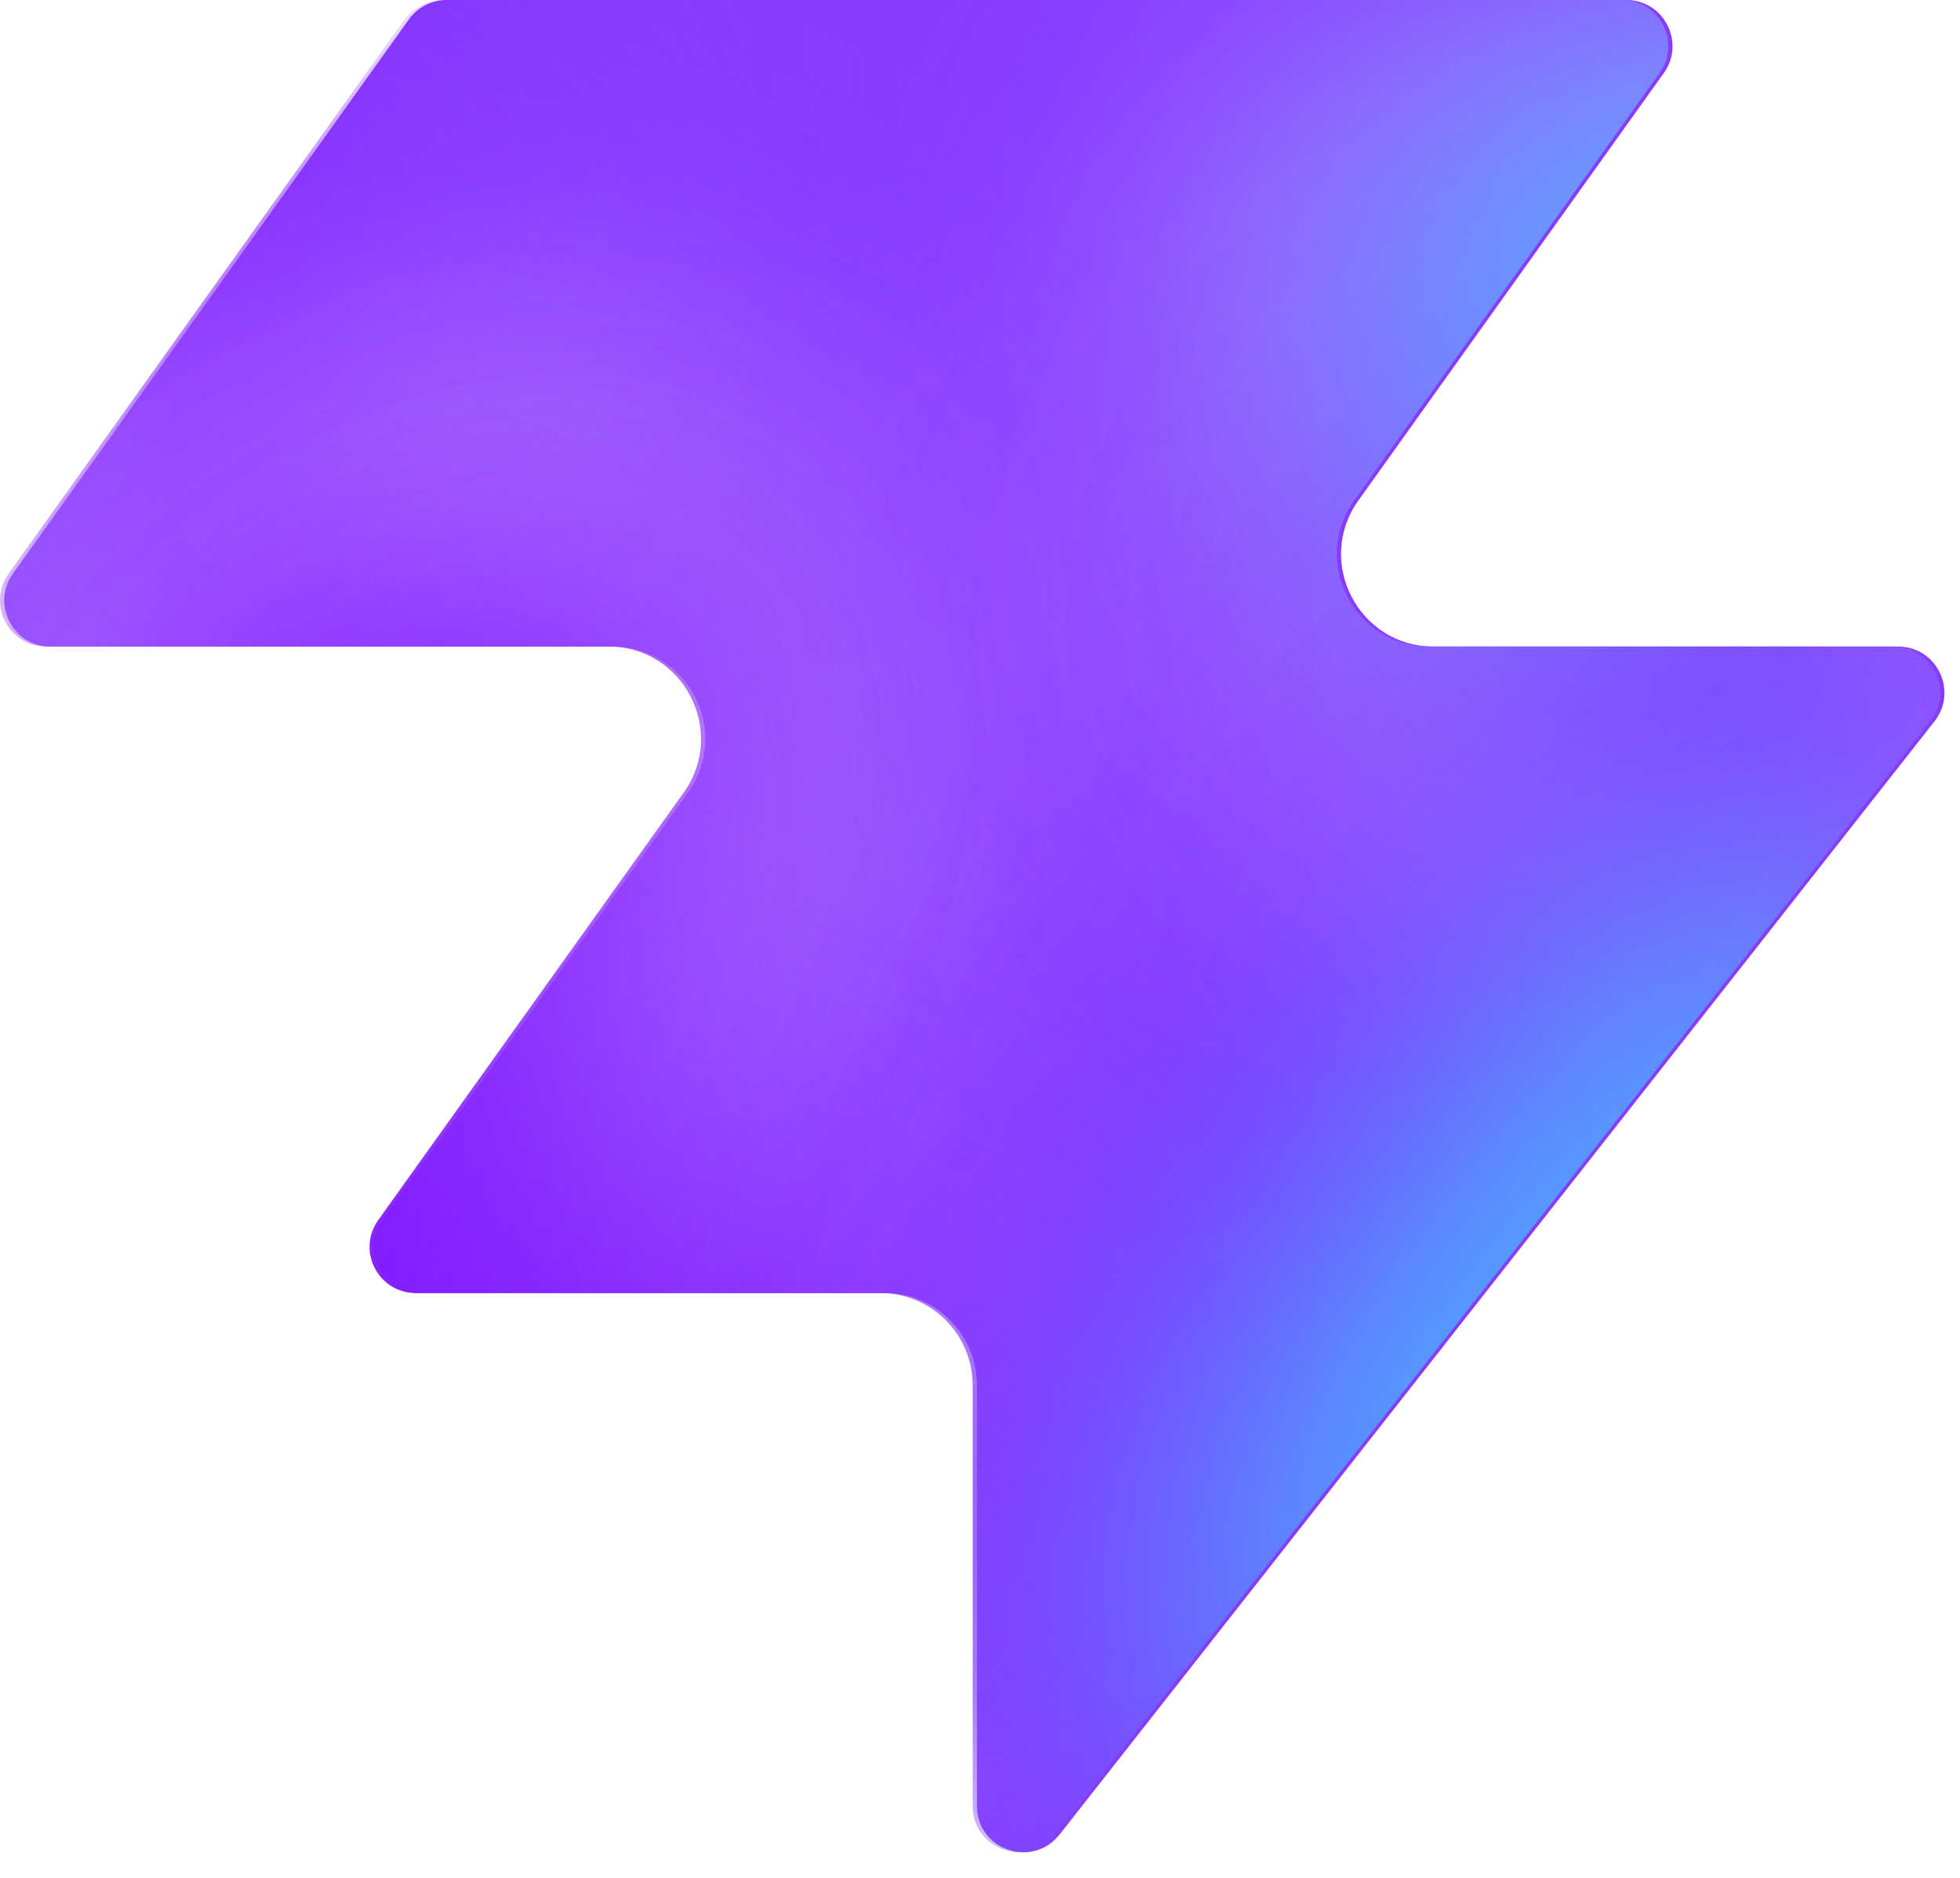
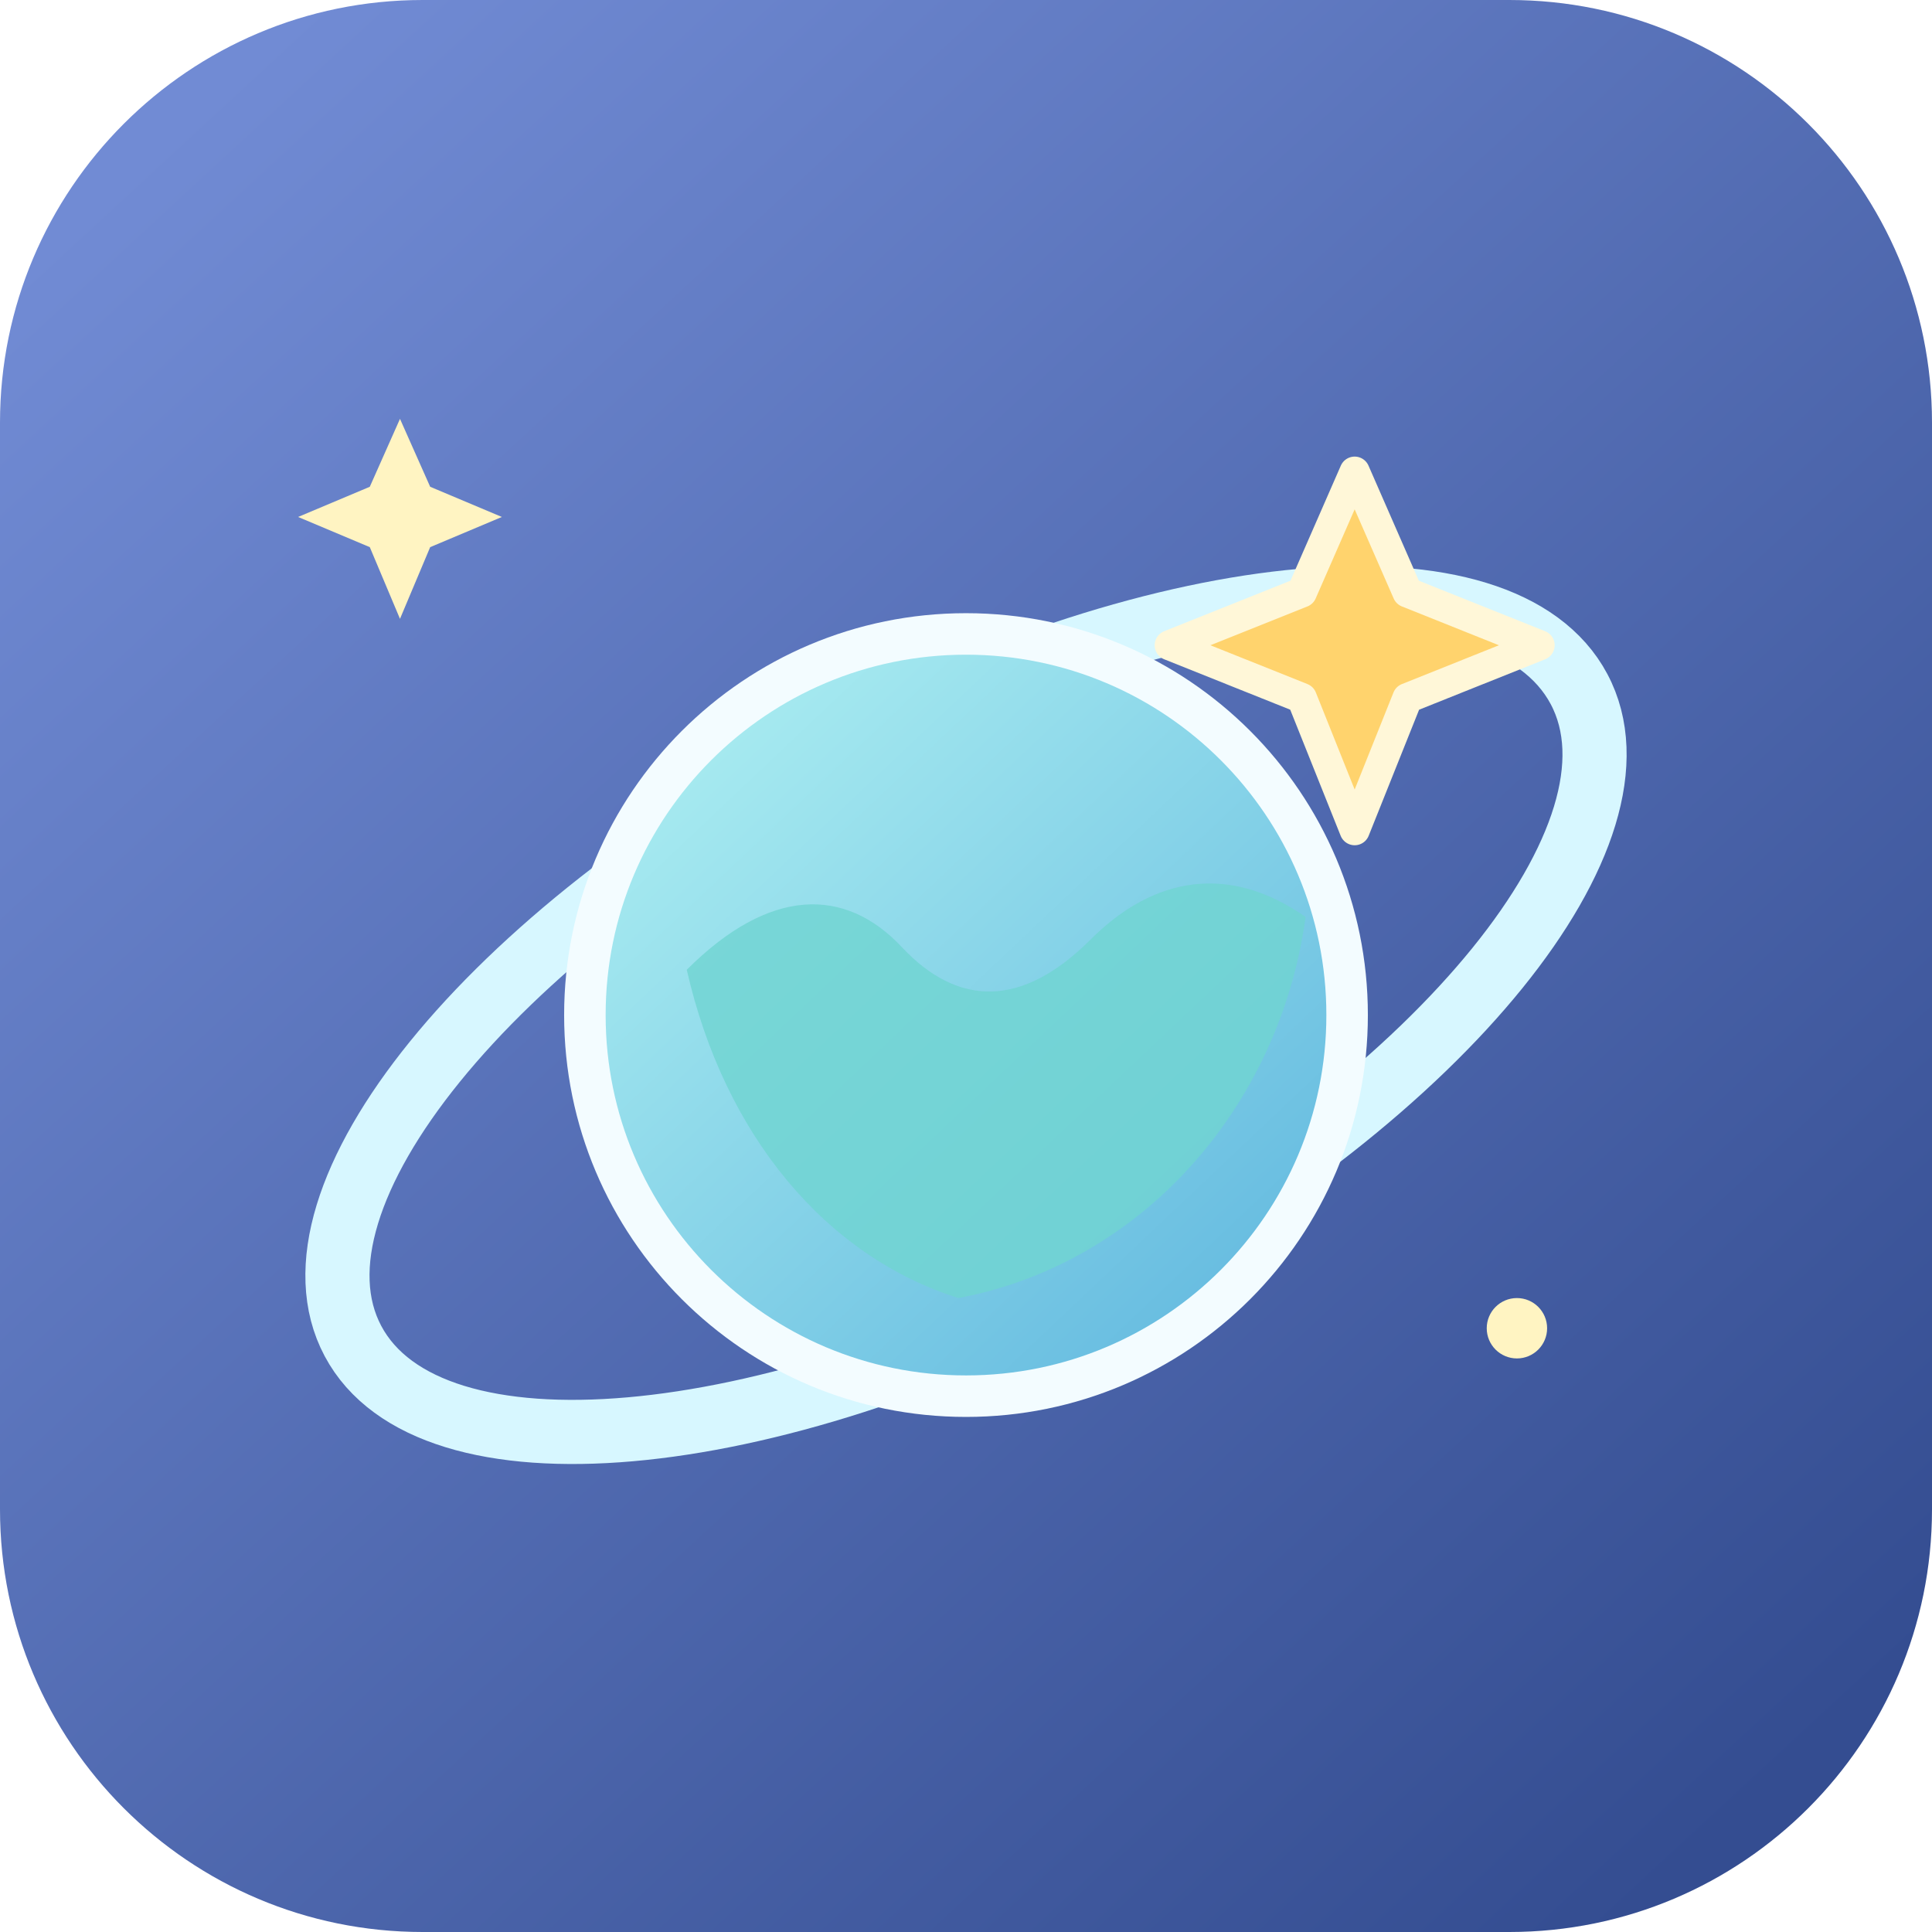
- <svg xmlns="http://www.w3.org/2000/svg" width="48" height="46" fill="none" viewBox="0 0 48 46">
-   <path fill="#863bff" d="M25.946 44.938c-.664.845-2.021.375-2.021-.698V33.937a2.26 2.26 0 0 0-2.262-2.262H10.287c-.92 0-1.456-1.04-.92-1.788l7.48-10.471c1.07-1.497 0-3.578-1.842-3.578H1.237c-.92 0-1.456-1.04-.92-1.788L10.013.474c.214-.297.556-.474.92-.474h28.894c.92 0 1.456 1.04.92 1.788l-7.48 10.471c-1.07 1.498 0 3.579 1.842 3.579h11.377c.943 0 1.473 1.088.89 1.83L25.947 44.94z" style="fill:#863bff;fill:color(display-p3 .525 .23 1);fill-opacity:1" />
-   <mask id="a" width="48" height="46" x="0" y="0" maskUnits="userSpaceOnUse" style="mask-type:alpha">
-     <path fill="#000" d="M25.842 44.938c-.664.844-2.021.375-2.021-.698V33.937a2.26 2.26 0 0 0-2.262-2.262H10.183c-.92 0-1.456-1.04-.92-1.788l7.48-10.471c1.07-1.498 0-3.579-1.842-3.579H1.133c-.92 0-1.456-1.04-.92-1.787L9.91.473c.214-.297.556-.474.92-.474h28.894c.92 0 1.456 1.04.92 1.788l-7.48 10.471c-1.07 1.498 0 3.578 1.842 3.578h11.377c.943 0 1.473 1.088.89 1.832L25.843 44.94z" style="fill:#000;fill-opacity:1" />
-   </mask>
-   <g mask="url(#a)">
-     <g filter="url(#b)">
-       <ellipse cx="5.508" cy="14.704" fill="#ede6ff" rx="5.508" ry="14.704" style="fill:#ede6ff;fill:color(display-p3 .927 .903 1);fill-opacity:1" transform="matrix(.00324 1 1 -.00324 -4.47 31.516)" />
-     </g>
-     <g filter="url(#c)">
-       <ellipse cx="10.399" cy="29.851" fill="#ede6ff" rx="10.399" ry="29.851" style="fill:#ede6ff;fill:color(display-p3 .927 .903 1);fill-opacity:1" transform="matrix(.00324 1 1 -.00324 -39.328 7.883)" />
-     </g>
-     <g filter="url(#d)">
-       <ellipse cx="5.508" cy="30.487" fill="#7e14ff" rx="5.508" ry="30.487" style="fill:#7e14ff;fill:color(display-p3 .492 .077 1);fill-opacity:1" transform="rotate(89.814 -25.913 -14.639)scale(1 -1)" />
-     </g>
-     <g filter="url(#e)">
-       <ellipse cx="5.508" cy="30.599" fill="#7e14ff" rx="5.508" ry="30.599" style="fill:#7e14ff;fill:color(display-p3 .492 .077 1);fill-opacity:1" transform="rotate(89.814 -32.644 -3.334)scale(1 -1)" />
-     </g>
-     <g filter="url(#f)">
-       <ellipse cx="5.508" cy="30.599" fill="#7e14ff" rx="5.508" ry="30.599" style="fill:#7e14ff;fill:color(display-p3 .492 .077 1);fill-opacity:1" transform="matrix(.00324 1 1 -.00324 -34.34 30.47)" />
-     </g>
-     <g filter="url(#g)">
-       <ellipse cx="14.072" cy="22.078" fill="#ede6ff" rx="14.072" ry="22.078" style="fill:#ede6ff;fill:color(display-p3 .927 .903 1);fill-opacity:1" transform="rotate(93.35 24.506 48.493)scale(-1 1)" />
-     </g>
-     <g filter="url(#h)">
-       <ellipse cx="3.47" cy="21.501" fill="#7e14ff" rx="3.47" ry="21.501" style="fill:#7e14ff;fill:color(display-p3 .492 .077 1);fill-opacity:1" transform="rotate(89.009 28.708 47.59)scale(-1 1)" />
-     </g>
-     <g filter="url(#i)">
-       <ellipse cx="3.47" cy="21.501" fill="#7e14ff" rx="3.47" ry="21.501" style="fill:#7e14ff;fill:color(display-p3 .492 .077 1);fill-opacity:1" transform="rotate(89.009 28.708 47.59)scale(-1 1)" />
-     </g>
-     <g filter="url(#j)">
-       <ellipse cx=".387" cy="8.972" fill="#7e14ff" rx="4.407" ry="29.108" style="fill:#7e14ff;fill:color(display-p3 .492 .077 1);fill-opacity:1" transform="rotate(39.51 .387 8.972)" />
-     </g>
-     <g filter="url(#k)">
-       <ellipse cx="47.523" cy="-6.092" fill="#7e14ff" rx="4.407" ry="29.108" style="fill:#7e14ff;fill:color(display-p3 .492 .077 1);fill-opacity:1" transform="rotate(37.892 47.523 -6.092)" />
-     </g>
-     <g filter="url(#l)">
-       <ellipse cx="41.412" cy="6.333" fill="#47bfff" rx="5.971" ry="9.665" style="fill:#47bfff;fill:color(display-p3 .28 .748 1);fill-opacity:1" transform="rotate(37.892 41.412 6.333)" />
-     </g>
-     <g filter="url(#m)">
-       <ellipse cx="-1.879" cy="38.332" fill="#7e14ff" rx="4.407" ry="29.108" style="fill:#7e14ff;fill:color(display-p3 .492 .077 1);fill-opacity:1" transform="rotate(37.892 -1.88 38.332)" />
-     </g>
-     <g filter="url(#n)">
-       <ellipse cx="-1.879" cy="38.332" fill="#7e14ff" rx="4.407" ry="29.108" style="fill:#7e14ff;fill:color(display-p3 .492 .077 1);fill-opacity:1" transform="rotate(37.892 -1.88 38.332)" />
-     </g>
-     <g filter="url(#o)">
-       <ellipse cx="35.651" cy="29.907" fill="#7e14ff" rx="4.407" ry="29.108" style="fill:#7e14ff;fill:color(display-p3 .492 .077 1);fill-opacity:1" transform="rotate(37.892 35.651 29.907)" />
-     </g>
-     <g filter="url(#p)">
-       <ellipse cx="38.418" cy="32.4" fill="#47bfff" rx="5.971" ry="15.297" style="fill:#47bfff;fill:color(display-p3 .28 .748 1);fill-opacity:1" transform="rotate(37.892 38.418 32.4)" />
-     </g>
+ <svg xmlns="http://www.w3.org/2000/svg" viewBox="0 0 512 512">
+   <defs>
+     <linearGradient id="sky" x1="48" y1="32" x2="462" y2="480" gradientUnits="userSpaceOnUse">
+       <stop stop-color="#718bd4" />
+       <stop offset="1" stop-color="#344d91" />
+     </linearGradient>
+     <linearGradient id="planet" x1="174" y1="166" x2="348" y2="350" gradientUnits="userSpaceOnUse">
+       <stop stop-color="#b0f1f2" />
+       <stop offset="1" stop-color="#61b8df" />
+     </linearGradient>
+   </defs>
+   <rect width="512" height="512" rx="112" fill="url(#sky)" />
+   <g fill="#fff4c2">
+     <path d="m106 111 8 18 19 8-19 8-8 19-8-19-19-8 19-8 8-18Z" />
+     <circle cx="402" cy="352" r="8" />
+     <circle cx="128" cy="378" r="6" />
  </g>
-   <defs>
-     <filter id="b" width="60.045" height="41.654" x="-19.77" y="16.149" color-interpolation-filters="sRGB" filterUnits="userSpaceOnUse">
-       <feFlood flood-opacity="0" result="BackgroundImageFix" />
-       <feBlend in="SourceGraphic" in2="BackgroundImageFix" result="shape" />
-       <feGaussianBlur result="effect1_foregroundBlur_2002_17158" stdDeviation="7.659" />
-     </filter>
-     <filter id="c" width="90.34" height="51.437" x="-54.613" y="-7.533" color-interpolation-filters="sRGB" filterUnits="userSpaceOnUse">
-       <feFlood flood-opacity="0" result="BackgroundImageFix" />
-       <feBlend in="SourceGraphic" in2="BackgroundImageFix" result="shape" />
-       <feGaussianBlur result="effect1_foregroundBlur_2002_17158" stdDeviation="7.659" />
-     </filter>
-     <filter id="d" width="79.355" height="29.4" x="-49.64" y="2.03" color-interpolation-filters="sRGB" filterUnits="userSpaceOnUse">
-       <feFlood flood-opacity="0" result="BackgroundImageFix" />
-       <feBlend in="SourceGraphic" in2="BackgroundImageFix" result="shape" />
-       <feGaussianBlur result="effect1_foregroundBlur_2002_17158" stdDeviation="4.596" />
-     </filter>
-     <filter id="e" width="79.579" height="29.4" x="-45.045" y="20.029" color-interpolation-filters="sRGB" filterUnits="userSpaceOnUse">
-       <feFlood flood-opacity="0" result="BackgroundImageFix" />
-       <feBlend in="SourceGraphic" in2="BackgroundImageFix" result="shape" />
-       <feGaussianBlur result="effect1_foregroundBlur_2002_17158" stdDeviation="4.596" />
-     </filter>
-     <filter id="f" width="79.579" height="29.4" x="-43.513" y="21.178" color-interpolation-filters="sRGB" filterUnits="userSpaceOnUse">
-       <feFlood flood-opacity="0" result="BackgroundImageFix" />
-       <feBlend in="SourceGraphic" in2="BackgroundImageFix" result="shape" />
-       <feGaussianBlur result="effect1_foregroundBlur_2002_17158" stdDeviation="4.596" />
-     </filter>
-     <filter id="g" width="74.749" height="58.852" x="15.756" y="-17.901" color-interpolation-filters="sRGB" filterUnits="userSpaceOnUse">
-       <feFlood flood-opacity="0" result="BackgroundImageFix" />
-       <feBlend in="SourceGraphic" in2="BackgroundImageFix" result="shape" />
-       <feGaussianBlur result="effect1_foregroundBlur_2002_17158" stdDeviation="7.659" />
-     </filter>
-     <filter id="h" width="61.377" height="25.362" x="23.548" y="2.284" color-interpolation-filters="sRGB" filterUnits="userSpaceOnUse">
-       <feFlood flood-opacity="0" result="BackgroundImageFix" />
-       <feBlend in="SourceGraphic" in2="BackgroundImageFix" result="shape" />
-       <feGaussianBlur result="effect1_foregroundBlur_2002_17158" stdDeviation="4.596" />
-     </filter>
-     <filter id="i" width="61.377" height="25.362" x="23.548" y="2.284" color-interpolation-filters="sRGB" filterUnits="userSpaceOnUse">
-       <feFlood flood-opacity="0" result="BackgroundImageFix" />
-       <feBlend in="SourceGraphic" in2="BackgroundImageFix" result="shape" />
-       <feGaussianBlur result="effect1_foregroundBlur_2002_17158" stdDeviation="4.596" />
-     </filter>
-     <filter id="j" width="56.045" height="63.649" x="-27.636" y="-22.853" color-interpolation-filters="sRGB" filterUnits="userSpaceOnUse">
-       <feFlood flood-opacity="0" result="BackgroundImageFix" />
-       <feBlend in="SourceGraphic" in2="BackgroundImageFix" result="shape" />
-       <feGaussianBlur result="effect1_foregroundBlur_2002_17158" stdDeviation="4.596" />
-     </filter>
-     <filter id="k" width="54.814" height="64.646" x="20.116" y="-38.415" color-interpolation-filters="sRGB" filterUnits="userSpaceOnUse">
-       <feFlood flood-opacity="0" result="BackgroundImageFix" />
-       <feBlend in="SourceGraphic" in2="BackgroundImageFix" result="shape" />
-       <feGaussianBlur result="effect1_foregroundBlur_2002_17158" stdDeviation="4.596" />
-     </filter>
-     <filter id="l" width="33.541" height="35.313" x="24.641" y="-11.323" color-interpolation-filters="sRGB" filterUnits="userSpaceOnUse">
-       <feFlood flood-opacity="0" result="BackgroundImageFix" />
-       <feBlend in="SourceGraphic" in2="BackgroundImageFix" result="shape" />
-       <feGaussianBlur result="effect1_foregroundBlur_2002_17158" stdDeviation="4.596" />
-     </filter>
-     <filter id="m" width="54.814" height="64.646" x="-29.286" y="6.009" color-interpolation-filters="sRGB" filterUnits="userSpaceOnUse">
-       <feFlood flood-opacity="0" result="BackgroundImageFix" />
-       <feBlend in="SourceGraphic" in2="BackgroundImageFix" result="shape" />
-       <feGaussianBlur result="effect1_foregroundBlur_2002_17158" stdDeviation="4.596" />
-     </filter>
-     <filter id="n" width="54.814" height="64.646" x="-29.286" y="6.009" color-interpolation-filters="sRGB" filterUnits="userSpaceOnUse">
-       <feFlood flood-opacity="0" result="BackgroundImageFix" />
-       <feBlend in="SourceGraphic" in2="BackgroundImageFix" result="shape" />
-       <feGaussianBlur result="effect1_foregroundBlur_2002_17158" stdDeviation="4.596" />
-     </filter>
-     <filter id="o" width="54.814" height="64.646" x="8.244" y="-2.416" color-interpolation-filters="sRGB" filterUnits="userSpaceOnUse">
-       <feFlood flood-opacity="0" result="BackgroundImageFix" />
-       <feBlend in="SourceGraphic" in2="BackgroundImageFix" result="shape" />
-       <feGaussianBlur result="effect1_foregroundBlur_2002_17158" stdDeviation="4.596" />
-     </filter>
-     <filter id="p" width="39.409" height="43.623" x="18.713" y="10.588" color-interpolation-filters="sRGB" filterUnits="userSpaceOnUse">
-       <feFlood flood-opacity="0" result="BackgroundImageFix" />
-       <feBlend in="SourceGraphic" in2="BackgroundImageFix" result="shape" />
-       <feGaussianBlur result="effect1_foregroundBlur_2002_17158" stdDeviation="4.596" />
-     </filter>
-   </defs>
+   <ellipse cx="256" cy="269" rx="184" ry="78" transform="rotate(-28 256 269)" fill="none" stroke="#d7f7ff" stroke-width="17" />
+   <circle cx="256" cy="269" r="101" fill="url(#planet)" stroke="#f3fcff" stroke-width="11" />
+   <path d="M182 257c22-22 42-22 57-6 15 16 32 16 50-2 17-17 37-20 57-6-7 51-44 92-92 101-35-11-62-43-72-87Z" fill="#70d4d2" opacity=".82" />
+   <path d="m359 125 14 32 35 14-35 14-14 35-14-35-35-14 35-14 14-32Z" fill="#ffd36d" stroke="#fff7d8" stroke-width="8" stroke-linejoin="round" />
</svg>
